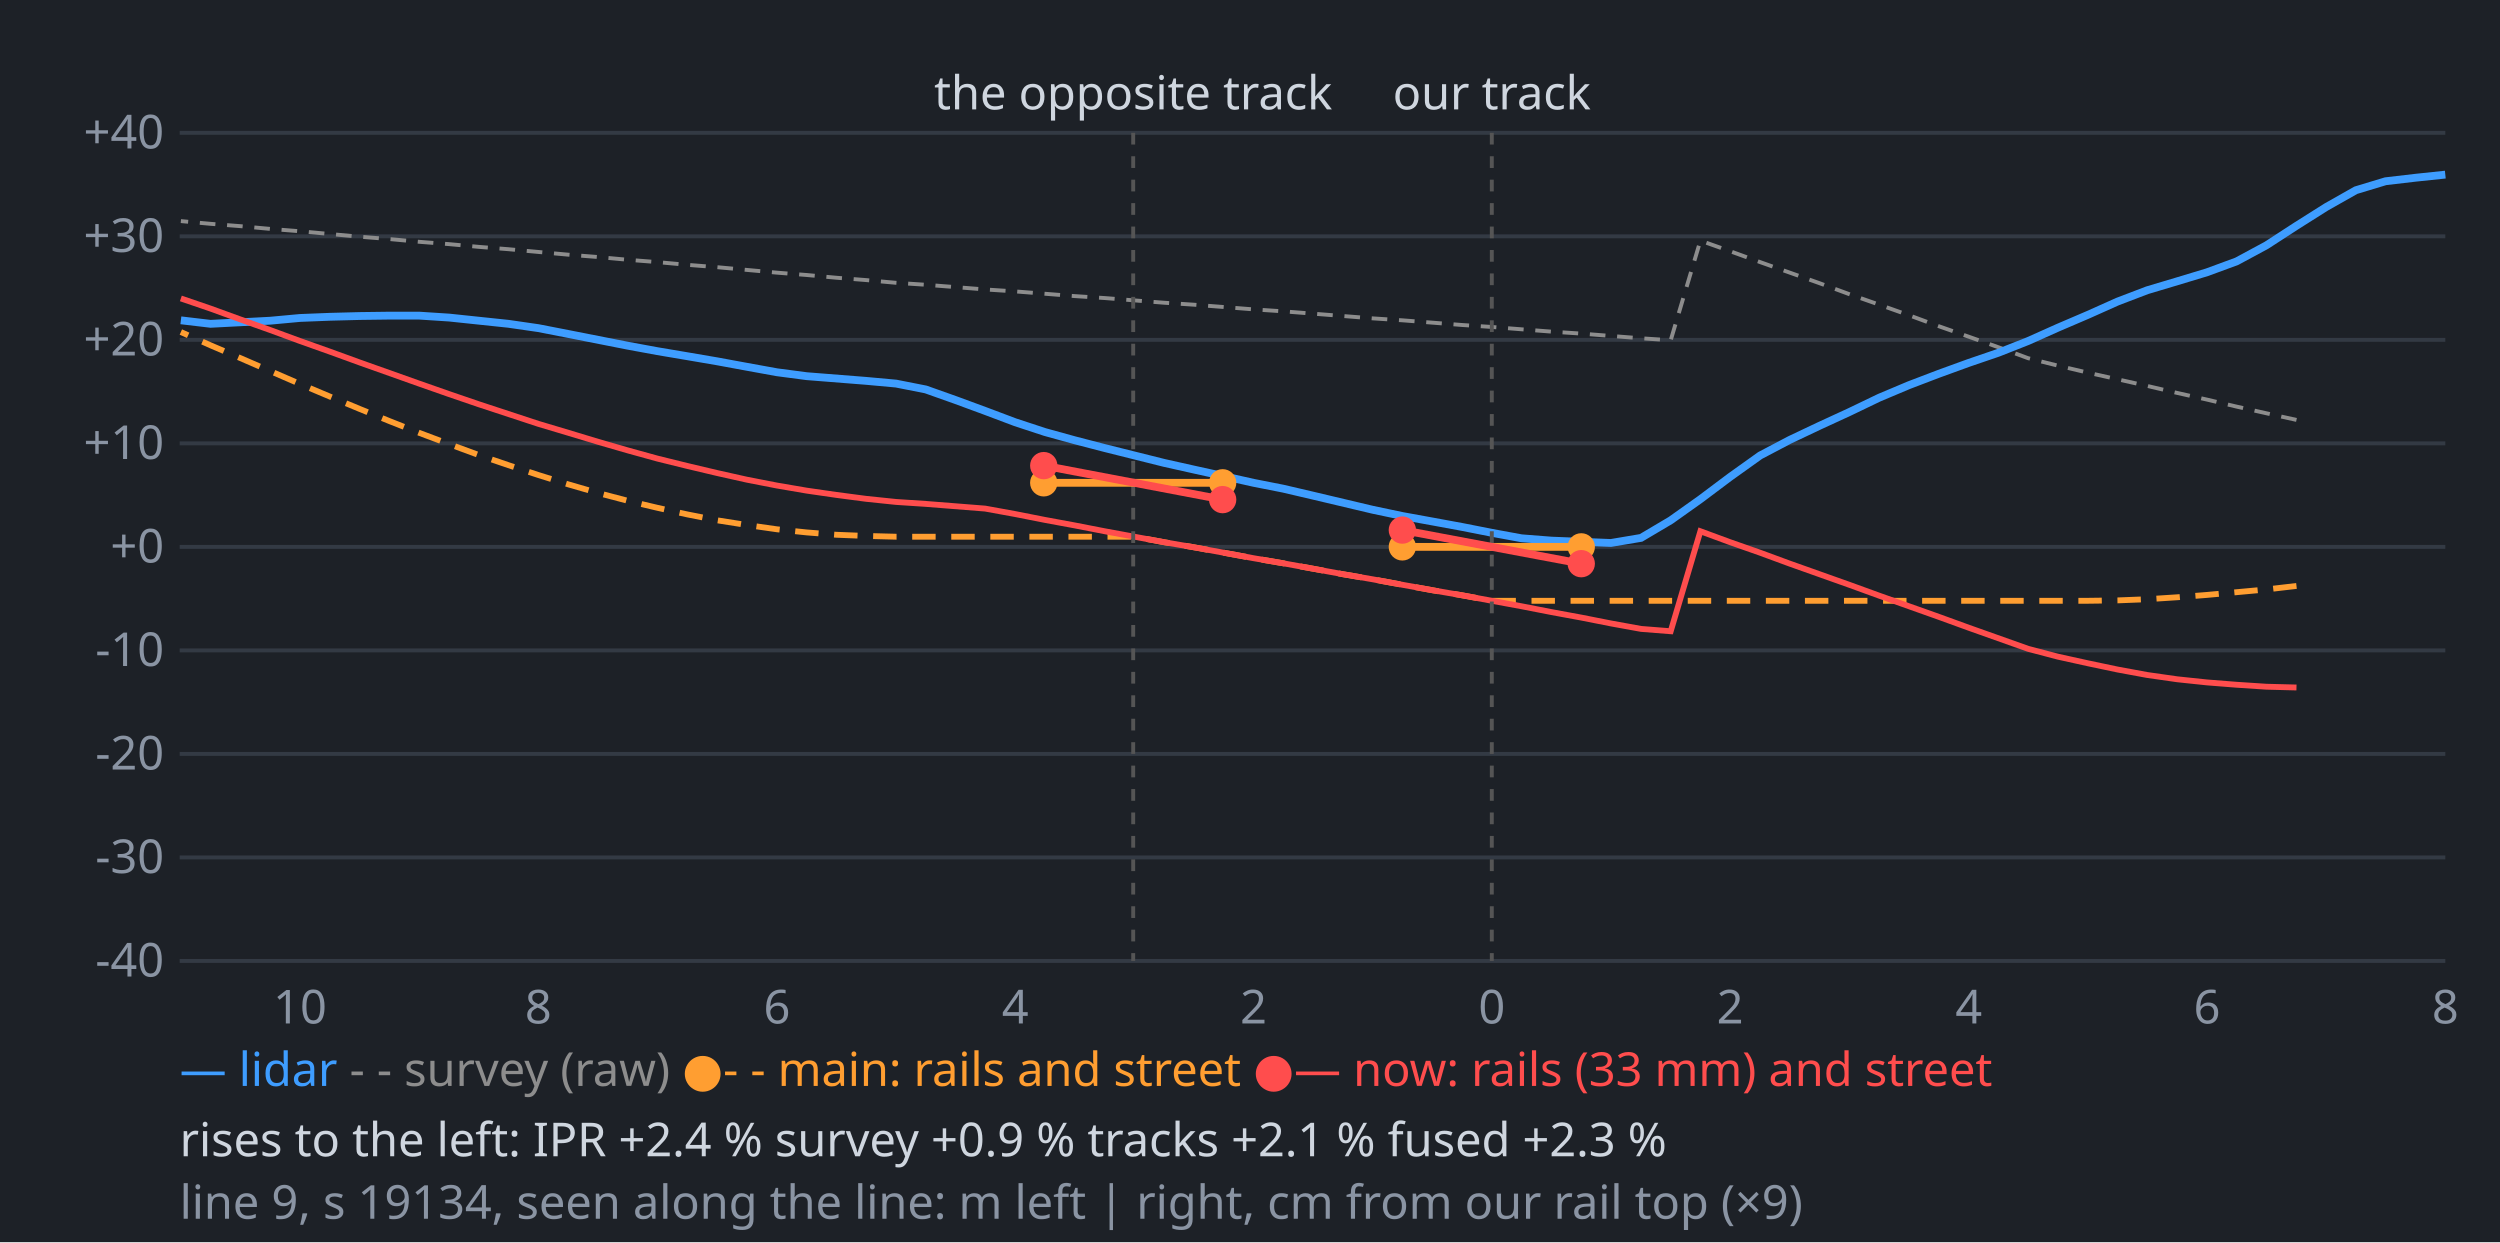
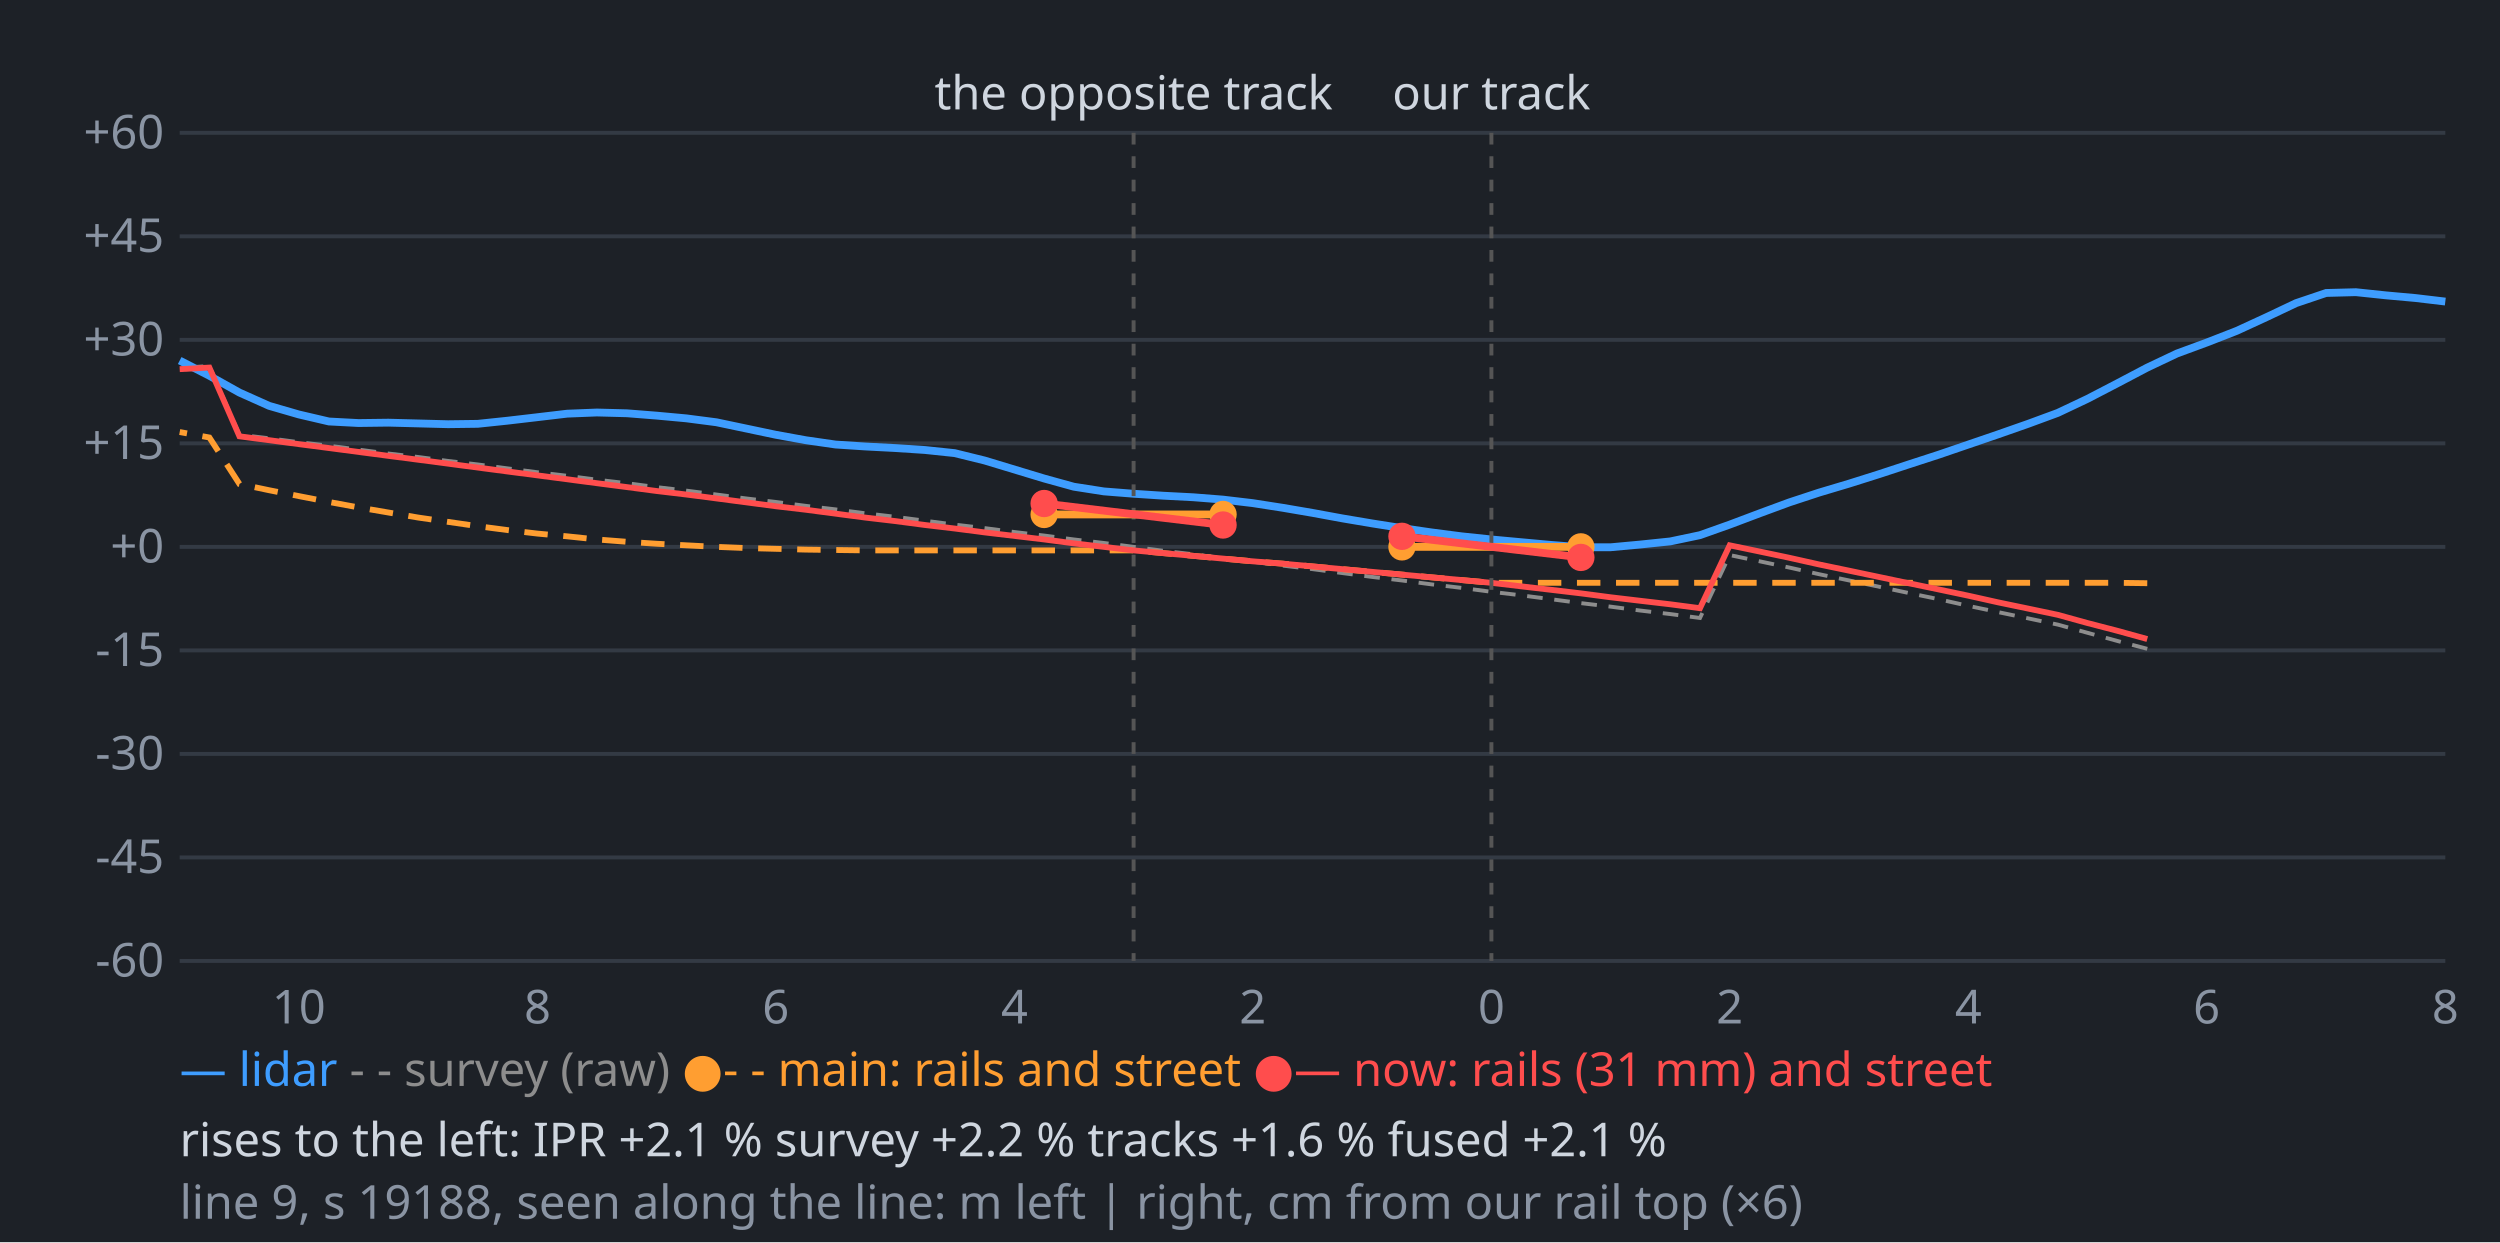
<svg xmlns="http://www.w3.org/2000/svg" viewBox="0 0 640 318" font-family="sans-serif" font-size="12">
  <rect width="640" height="318" fill="#1d2127" />
  <line x1="46" x2="626" y1="246.0" y2="246.0" stroke="#333a44" />
-   <text x="42" y="250.0" fill="#8a94a3" text-anchor="end">-40</text>
+   <text x="42" y="250.0" fill="#8a94a3" text-anchor="end">-60</text>
  <line x1="46" x2="626" y1="219.5" y2="219.5" stroke="#333a44" />
-   <text x="42" y="223.5" fill="#8a94a3" text-anchor="end">-30</text>
+   <text x="42" y="223.5" fill="#8a94a3" text-anchor="end">-45</text>
  <line x1="46" x2="626" y1="193.0" y2="193.0" stroke="#333a44" />
-   <text x="42" y="197.0" fill="#8a94a3" text-anchor="end">-20</text>
+   <text x="42" y="197.0" fill="#8a94a3" text-anchor="end">-30</text>
  <line x1="46" x2="626" y1="166.5" y2="166.5" stroke="#333a44" />
-   <text x="42" y="170.5" fill="#8a94a3" text-anchor="end">-10</text>
+   <text x="42" y="170.5" fill="#8a94a3" text-anchor="end">-15</text>
  <line x1="46" x2="626" y1="140.0" y2="140.0" stroke="#333a44" />
  <text x="42" y="144.0" fill="#8a94a3" text-anchor="end">+0</text>
  <line x1="46" x2="626" y1="113.5" y2="113.5" stroke="#333a44" />
-   <text x="42" y="117.5" fill="#8a94a3" text-anchor="end">+10</text>
+   <text x="42" y="117.5" fill="#8a94a3" text-anchor="end">+15</text>
  <line x1="46" x2="626" y1="87.0" y2="87.0" stroke="#333a44" />
-   <text x="42" y="91.0" fill="#8a94a3" text-anchor="end">+20</text>
+   <text x="42" y="91.0" fill="#8a94a3" text-anchor="end">+30</text>
  <line x1="46" x2="626" y1="60.5" y2="60.5" stroke="#333a44" />
-   <text x="42" y="64.5" fill="#8a94a3" text-anchor="end">+30</text>
+   <text x="42" y="64.5" fill="#8a94a3" text-anchor="end">+45</text>
  <line x1="46" x2="626" y1="34.0" y2="34.0" stroke="#333a44" />
-   <text x="42" y="38.0" fill="#8a94a3" text-anchor="end">+40</text>
+   <text x="42" y="38.0" fill="#8a94a3" text-anchor="end">+60</text>
  <text x="626.0" y="262" fill="#8a94a3" text-anchor="middle">8</text>
-   <text x="565.0" y="262" fill="#8a94a3" text-anchor="middle">6</text>
-   <text x="504.0" y="262" fill="#8a94a3" text-anchor="middle">4</text>
-   <text x="442.9" y="262" fill="#8a94a3" text-anchor="middle">2</text>
-   <text x="381.9" y="262" fill="#8a94a3" text-anchor="middle">0</text>
-   <text x="320.9" y="262" fill="#8a94a3" text-anchor="middle">2</text>
-   <text x="259.9" y="262" fill="#8a94a3" text-anchor="middle">4</text>
-   <text x="198.9" y="262" fill="#8a94a3" text-anchor="middle">6</text>
-   <text x="137.8" y="262" fill="#8a94a3" text-anchor="middle">8</text>
-   <text x="76.8" y="262" fill="#8a94a3" text-anchor="middle">10</text>
-   <polyline fill="none" stroke="#8d8d8d" stroke-width="1" stroke-dasharray="4 3" points="587.9,107.5 580.2,105.8 572.6,104.1 565.0,102.3 557.4,100.6 549.7,98.8 542.1,97.1 534.5,95.4 526.8,93.6 519.2,91.7 511.6,88.9 504.0,86.2 496.3,83.5 488.7,80.7 481.1,78.0 473.4,75.3 465.8,72.5 458.2,69.8 450.6,67.1 442.9,64.3 435.3,61.6 427.7,87.1 420.1,86.6 412.4,86.0 404.8,85.4 397.2,84.9 389.5,84.3 381.9,83.7 374.3,83.2 366.7,82.6 359.0,82.0 351.4,81.5 343.8,80.9 336.2,80.3 328.5,79.7 320.9,79.2 313.3,78.6 305.6,78.0 298.0,77.5 290.4,76.9 282.8,76.3 275.1,75.8 267.5,75.2 259.9,74.6 252.2,74.1 244.6,73.5 237.0,72.9 229.4,72.4 221.7,71.7 214.1,71.1 206.5,70.4 198.9,69.8 191.2,69.1 183.6,68.4 176.0,67.8 168.3,67.1 160.7,66.5 153.1,65.8 145.5,65.2 137.8,64.5 130.2,63.8 122.6,63.2 115.0,62.5 107.3,61.9 99.7,61.2 92.1,60.6 84.4,59.9 76.8,59.2 69.2,58.6 61.6,57.9 53.9,57.3 46.3,56.6" />
-   <polyline fill="none" stroke="#3e9dff" stroke-width="2" points="626.0,44.7 618.4,45.5 610.7,46.4 603.1,48.7 595.5,53.0 587.9,57.8 580.2,62.8 572.6,66.9 565.0,69.7 557.4,72.0 549.7,74.3 542.1,77.2 534.5,80.6 526.8,83.9 519.2,87.3 511.6,90.3 504.0,92.9 496.3,95.7 488.7,98.6 481.1,101.8 473.4,105.5 465.8,109.0 458.2,112.6 450.6,116.6 442.9,122.1 435.3,127.8 427.7,133.2 420.1,137.7 412.4,139.0 404.8,138.7 397.2,138.4 389.5,137.8 381.9,136.4 374.3,134.9 366.7,133.5 359.0,132.1 351.4,130.5 343.8,128.7 336.2,126.9 328.5,125.1 320.9,123.6 313.3,121.9 305.6,120.2 298.0,118.5 290.4,116.6 282.8,114.7 275.1,112.7 267.5,110.6 259.9,108.1 252.2,105.2 244.6,102.4 237.0,99.7 229.4,98.2 221.7,97.5 214.1,96.9 206.5,96.3 198.9,95.3 191.2,93.9 183.6,92.5 176.0,91.2 168.3,89.9 160.7,88.5 153.1,87.0 145.5,85.5 137.8,84.0 130.2,82.9 122.6,82.1 115.0,81.3 107.3,80.8 99.7,80.8 92.1,80.9 84.4,81.1 76.8,81.4 69.2,82.1 61.6,82.5 53.9,82.9 46.3,82.0" />
-   <polyline fill="none" stroke="#ff9e31" stroke-width="1.5" stroke-dasharray="6 4" points="587.9,150.0 580.2,150.9 572.6,151.6 565.0,152.3 557.4,152.9 549.7,153.4 542.1,153.7 534.5,153.8 526.8,153.8 519.2,153.8 511.6,153.8 504.0,153.8 496.3,153.8 488.7,153.8 481.1,153.8 473.4,153.8 465.8,153.8 458.2,153.8 450.6,153.8 442.9,153.8 435.3,153.8 427.7,153.8 420.1,153.8 412.4,153.8 404.8,153.8 397.2,153.8 389.5,153.8 381.9,153.8 374.3,152.4 366.7,151.1 359.0,149.7 351.4,148.3 343.8,147.0 336.2,145.6 328.5,144.2 320.9,142.9 313.3,141.5 305.6,140.1 298.0,138.8 290.4,137.4 282.8,137.4 275.1,137.4 267.5,137.4 259.9,137.4 252.2,137.4 244.6,137.4 237.0,137.4 229.4,137.4 221.7,137.2 214.1,136.9 206.5,136.3 198.9,135.5 191.2,134.4 183.6,133.2 176.0,131.7 168.3,130.0 160.7,128.2 153.1,126.2 145.5,124.0 137.8,121.6 130.2,119.1 122.6,116.5 115.0,113.7 107.3,110.8 99.7,107.8 92.1,104.7 84.4,101.5 76.8,98.3 69.2,95.0 61.6,91.7 53.9,88.4 46.3,85.0" />
-   <polyline fill="none" stroke="#ff4d4d" stroke-width="1.5" points="587.9,176.0 580.2,175.8 572.6,175.3 565.0,174.7 557.4,173.9 549.7,172.8 542.1,171.4 534.5,169.8 526.8,168.1 519.2,166.1 511.6,163.4 504.0,160.7 496.3,157.9 488.7,155.2 481.1,152.5 473.4,149.7 465.8,147.0 458.2,144.3 450.6,141.5 442.9,138.8 435.3,136.0 427.7,161.6 420.1,161.0 412.4,159.6 404.8,158.1 397.2,156.7 389.5,155.2 381.9,153.8 374.3,152.4 366.7,151.1 359.0,149.7 351.4,148.3 343.8,147.0 336.2,145.6 328.5,144.2 320.9,142.9 313.3,141.5 305.6,140.1 298.0,138.8 290.4,137.4 282.8,136.0 275.1,134.5 267.5,133.1 259.9,131.6 252.2,130.2 244.6,129.6 237.0,129.0 229.4,128.5 221.7,127.7 214.1,126.7 206.5,125.6 198.9,124.3 191.2,122.8 183.6,121.1 176.0,119.3 168.3,117.4 160.7,115.3 153.1,113.1 145.5,110.8 137.8,108.5 130.2,106.0 122.6,103.5 115.0,100.9 107.3,98.2 99.7,95.5 92.1,92.8 84.4,90.0 76.8,87.3 69.2,84.5 61.6,81.8 53.9,79.0 46.3,76.4" />
-   <line x1="381.9" x2="381.9" y1="34" y2="246" stroke="#555" stroke-dasharray="3 3" />
-   <text x="381.9" y="28" fill="#cfd6df" text-anchor="middle">our track</text>
-   <line x1="359.0" y1="140.0" x2="404.8" y2="140.0" stroke="#ff9e31" stroke-width="2" />
-   <circle cx="359.0" cy="140.0" r="3.5" fill="#ff9e31" />
-   <circle cx="404.8" cy="140.0" r="3.5" fill="#ff9e31" />
-   <line x1="359.0" y1="135.7" x2="404.8" y2="144.3" stroke="#ff4d4d" stroke-width="2" />
-   <circle cx="359.0" cy="135.7" r="3.5" fill="#ff4d4d" />
-   <circle cx="404.8" cy="144.3" r="3.5" fill="#ff4d4d" />
-   <line x1="290.1" x2="290.1" y1="34" y2="246" stroke="#555" stroke-dasharray="3 3" />
-   <text x="290.1" y="28" fill="#cfd6df" text-anchor="middle">the opposite track</text>
-   <line x1="267.2" y1="123.6" x2="313.0" y2="123.6" stroke="#ff9e31" stroke-width="2" />
-   <circle cx="267.2" cy="123.6" r="3.5" fill="#ff9e31" />
-   <circle cx="313.0" cy="123.6" r="3.5" fill="#ff9e31" />
-   <line x1="267.2" y1="119.2" x2="313.0" y2="127.9" stroke="#ff4d4d" stroke-width="2" />
-   <circle cx="267.2" cy="119.2" r="3.5" fill="#ff4d4d" />
-   <circle cx="313.0" cy="127.9" r="3.5" fill="#ff4d4d" />
+   <text x="564.9" y="262" fill="#8a94a3" text-anchor="middle">6</text>
+   <text x="503.9" y="262" fill="#8a94a3" text-anchor="middle">4</text>
+   <text x="442.8" y="262" fill="#8a94a3" text-anchor="middle">2</text>
+   <text x="381.8" y="262" fill="#8a94a3" text-anchor="middle">0</text>
+   <text x="320.7" y="262" fill="#8a94a3" text-anchor="middle">2</text>
+   <text x="259.7" y="262" fill="#8a94a3" text-anchor="middle">4</text>
+   <text x="198.6" y="262" fill="#8a94a3" text-anchor="middle">6</text>
+   <text x="137.6" y="262" fill="#8a94a3" text-anchor="middle">8</text>
+   <text x="76.5" y="262" fill="#8a94a3" text-anchor="middle">10</text>
+   <polyline fill="none" stroke="#8d8d8d" stroke-width="1" stroke-dasharray="4 3" points="549.7,166.1 542.1,164.1 534.4,162.0 526.8,159.9 519.2,158.3 511.5,156.7 503.9,155.1 496.3,153.4 488.6,151.8 481.0,150.2 473.4,148.6 465.7,147.0 458.1,145.3 450.5,143.7 442.8,142.1 435.2,158.2 427.6,157.2 419.9,156.3 412.3,155.3 404.7,154.4 397.1,153.4 389.4,152.4 381.8,151.5 374.2,150.5 366.5,149.6 358.9,148.6 351.3,147.7 343.6,146.7 336.0,145.7 328.4,144.8 320.7,143.8 313.1,142.9 305.5,141.9 297.8,141.0 290.2,140.0 282.6,139.0 274.9,138.1 267.3,137.1 259.7,136.2 252.1,135.2 244.4,134.3 236.8,133.3 229.2,132.3 221.5,131.4 213.9,130.4 206.3,129.5 198.6,128.5 191.0,127.6 183.4,126.6 175.7,125.6 168.1,124.7 160.5,123.7 152.8,122.8 145.2,121.8 137.6,120.9 129.9,119.9 122.3,118.9 114.7,118.0 107.1,117.0 99.4,116.1 91.8,115.1 84.2,114.1 76.5,113.2 68.9,112.2 61.3,111.3 53.6,93.7 46.0,94.2" />
+   <polyline fill="none" stroke="#3e9dff" stroke-width="2" points="626.0,77.2 618.4,76.3 610.7,75.6 603.1,74.8 595.5,75.0 587.8,77.6 580.2,81.2 572.6,84.7 564.9,87.7 557.3,90.5 549.7,94.1 542.1,98.1 534.4,102.1 526.8,105.7 519.2,108.5 511.5,111.2 503.9,113.8 496.3,116.4 488.6,118.9 481.0,121.4 473.4,123.8 465.7,126.1 458.1,128.6 450.5,131.4 442.8,134.3 435.2,137.0 427.6,138.6 419.9,139.4 412.3,140.1 404.7,140.1 397.1,139.5 389.4,138.8 381.8,138.1 374.2,137.3 366.5,136.3 358.9,135.2 351.3,134.0 343.6,132.7 336.0,131.3 328.4,130.0 320.7,128.8 313.1,127.9 305.5,127.3 297.8,126.9 290.2,126.4 282.6,125.8 274.9,124.6 267.3,122.5 259.7,120.2 252.1,117.9 244.4,116.0 236.8,115.2 229.2,114.7 221.5,114.3 213.9,113.8 206.3,112.7 198.6,111.3 191.0,109.7 183.4,108.1 175.7,107.1 168.1,106.4 160.5,105.8 152.8,105.6 145.2,105.9 137.6,106.8 129.9,107.7 122.3,108.5 114.7,108.6 107.1,108.4 99.4,108.2 91.8,108.3 84.2,107.9 76.5,106.1 68.9,103.9 61.3,100.5 53.6,96.2 46.0,92.3" />
+   <polyline fill="none" stroke="#ff9e31" stroke-width="1.5" stroke-dasharray="6 4" points="549.7,149.3 542.1,149.2 534.4,149.2 526.8,149.2 519.2,149.2 511.5,149.2 503.9,149.2 496.3,149.2 488.6,149.2 481.0,149.2 473.4,149.2 465.7,149.2 458.1,149.2 450.5,149.2 442.8,149.2 435.2,149.2 427.6,149.2 419.9,149.2 412.3,149.2 404.7,149.2 397.1,149.2 389.4,149.2 381.8,149.2 374.2,148.5 366.5,147.8 358.9,147.1 351.3,146.4 343.6,145.7 336.0,145.0 328.4,144.3 320.7,143.7 313.1,143.0 305.5,142.3 297.8,141.6 290.2,140.9 282.6,140.9 274.9,140.9 267.3,140.9 259.7,140.9 252.1,140.9 244.4,140.9 236.8,140.9 229.2,140.9 221.5,140.9 213.9,140.8 206.3,140.7 198.6,140.5 191.0,140.3 183.4,140.0 175.7,139.6 168.1,139.2 160.5,138.7 152.8,138.1 145.2,137.3 137.6,136.6 129.9,135.7 122.3,134.7 114.7,133.6 107.1,132.5 99.4,131.2 91.8,129.9 84.2,128.5 76.5,127.0 68.9,125.5 61.3,123.9 53.6,112.0 46.0,110.6" />
+   <polyline fill="none" stroke="#ff4d4d" stroke-width="1.5" points="549.7,163.6 542.1,161.5 534.4,159.5 526.8,157.4 519.2,155.8 511.5,154.2 503.9,152.5 496.3,150.9 488.6,149.3 481.0,147.7 473.4,146.1 465.7,144.5 458.1,142.8 450.5,141.2 442.8,139.6 435.2,155.7 427.6,154.7 419.9,153.8 412.3,152.9 404.7,151.9 397.1,151.0 389.4,150.1 381.8,149.2 374.2,148.5 366.5,147.8 358.9,147.1 351.3,146.4 343.6,145.7 336.0,145.0 328.4,144.3 320.7,143.7 313.1,143.0 305.5,142.3 297.8,141.6 290.2,140.9 282.6,140.0 274.9,139.1 267.3,138.1 259.7,137.2 252.1,136.3 244.4,135.3 236.8,134.4 229.2,133.4 221.5,132.5 213.9,131.5 206.3,130.5 198.6,129.6 191.0,128.6 183.4,127.6 175.7,126.6 168.1,125.7 160.5,124.7 152.8,123.7 145.2,122.7 137.6,121.7 129.9,120.7 122.3,119.7 114.7,118.7 107.1,117.7 99.4,116.7 91.8,115.7 84.2,114.7 76.5,113.7 68.9,112.7 61.3,111.7 53.6,94.1 46.0,94.5" />
+   <line x1="381.8" x2="381.8" y1="34" y2="246" stroke="#555" stroke-dasharray="3 3" />
+   <text x="381.8" y="28" fill="#cfd6df" text-anchor="middle">our track</text>
+   <line x1="358.9" y1="140.0" x2="404.7" y2="140.0" stroke="#ff9e31" stroke-width="2" />
+   <circle cx="358.9" cy="140.0" r="3.5" fill="#ff9e31" />
+   <circle cx="404.7" cy="140.0" r="3.5" fill="#ff9e31" />
+   <line x1="358.9" y1="137.3" x2="404.7" y2="142.7" stroke="#ff4d4d" stroke-width="2" />
+   <circle cx="358.9" cy="137.3" r="3.5" fill="#ff4d4d" />
+   <circle cx="404.7" cy="142.7" r="3.5" fill="#ff4d4d" />
+   <line x1="290.2" x2="290.2" y1="34" y2="246" stroke="#555" stroke-dasharray="3 3" />
+   <text x="290.2" y="28" fill="#cfd6df" text-anchor="middle">the opposite track</text>
+   <line x1="267.3" y1="131.7" x2="313.1" y2="131.7" stroke="#ff9e31" stroke-width="2" />
+   <circle cx="267.3" cy="131.7" r="3.5" fill="#ff9e31" />
+   <circle cx="313.1" cy="131.7" r="3.5" fill="#ff9e31" />
+   <line x1="267.3" y1="128.9" x2="313.1" y2="134.4" stroke="#ff4d4d" stroke-width="2" />
+   <circle cx="267.3" cy="128.9" r="3.5" fill="#ff4d4d" />
+   <circle cx="313.1" cy="134.4" r="3.5" fill="#ff4d4d" />
  <text x="46" y="278" fill="#cfd6df">
    <tspan fill="#3e9dff">— lidar</tspan>
    <tspan fill="#8d8d8d">- - survey (raw)</tspan>
    <tspan fill="#ff9e31">●- - main: rails and street</tspan>
-     <tspan fill="#ff4d4d">●— now: rails (33 mm) and street</tspan>
+     <tspan fill="#ff4d4d">●— now: rails (31 mm) and street</tspan>
  </text>
-   <text x="46" y="312" fill="#8a94a3">line 9, s 19134, seen along the line: m left | right, cm from our rail top (×9)</text>
-   <text x="46" y="296" fill="#cfd6df">rises to the left: IPR +2.4 %  survey +0.9 %  tracks +2.1 %  fused +2.3 %</text>
+   <text x="46" y="312" fill="#8a94a3">line 9, s 19188, seen along the line: m left | right, cm from our rail top (×6)</text>
+   <text x="46" y="296" fill="#cfd6df">rises to the left: IPR +2.1 %  survey +2.2 %  tracks +1.6 %  fused +2.1 %</text>
</svg>
